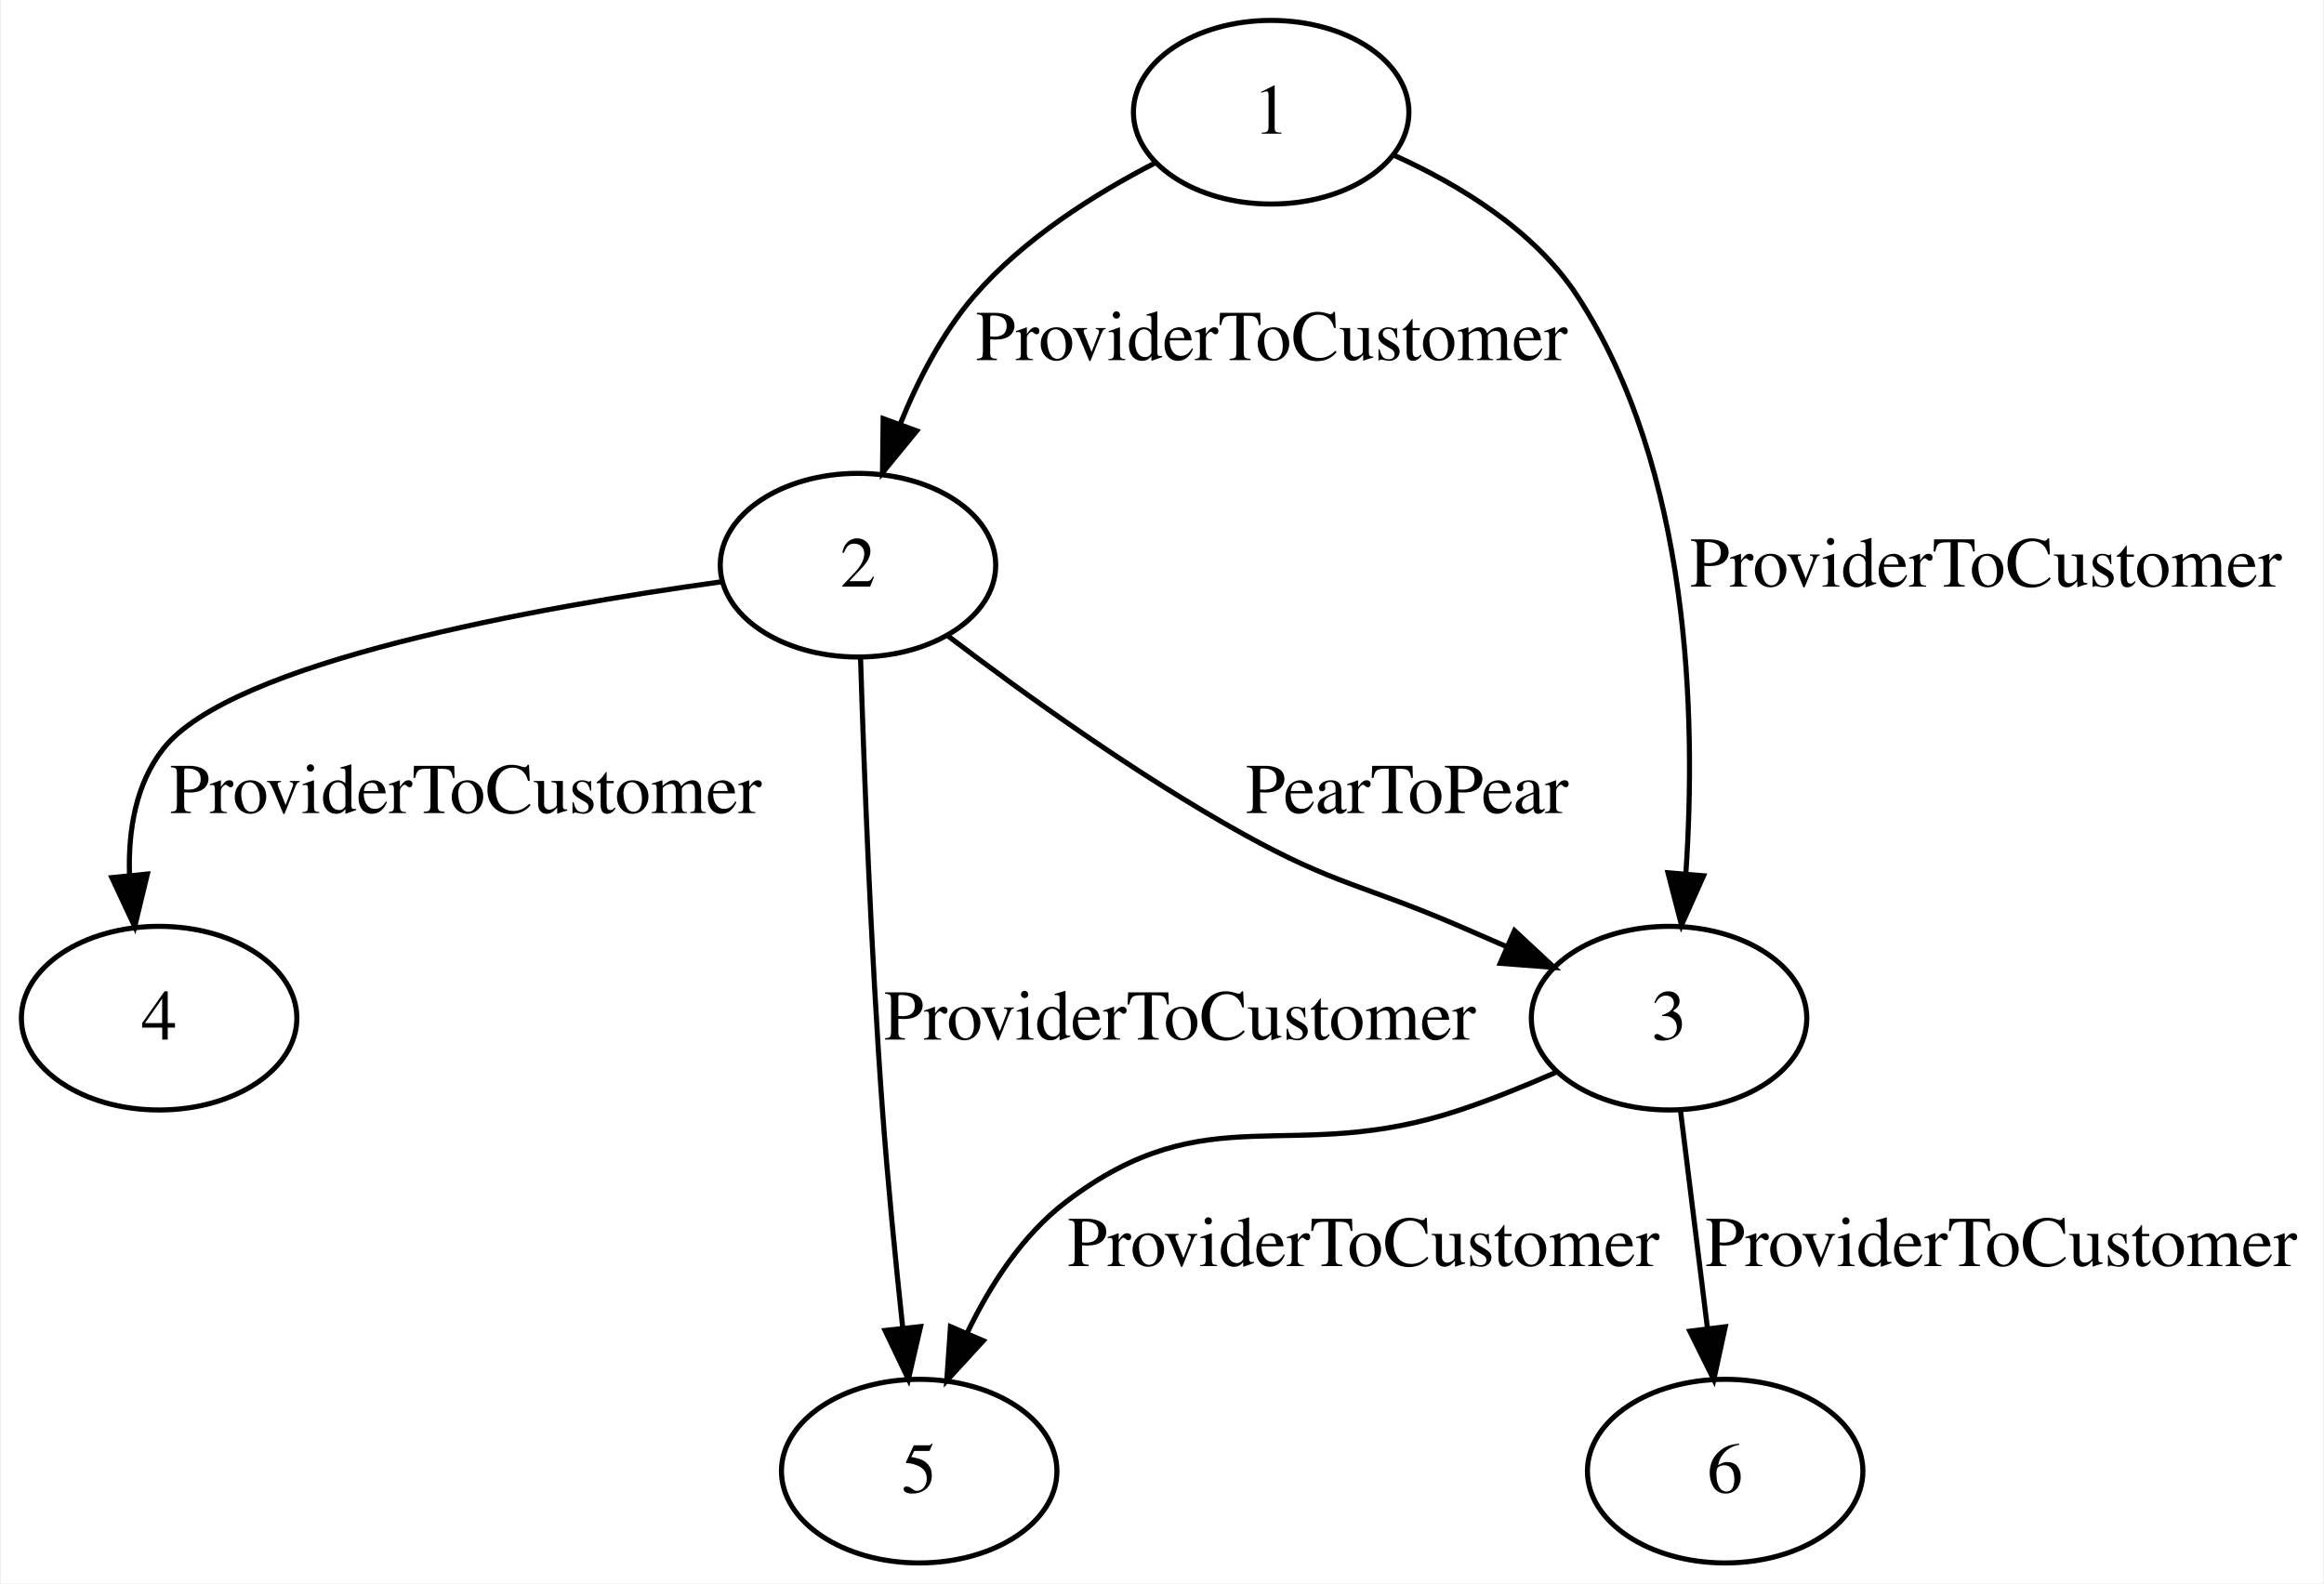
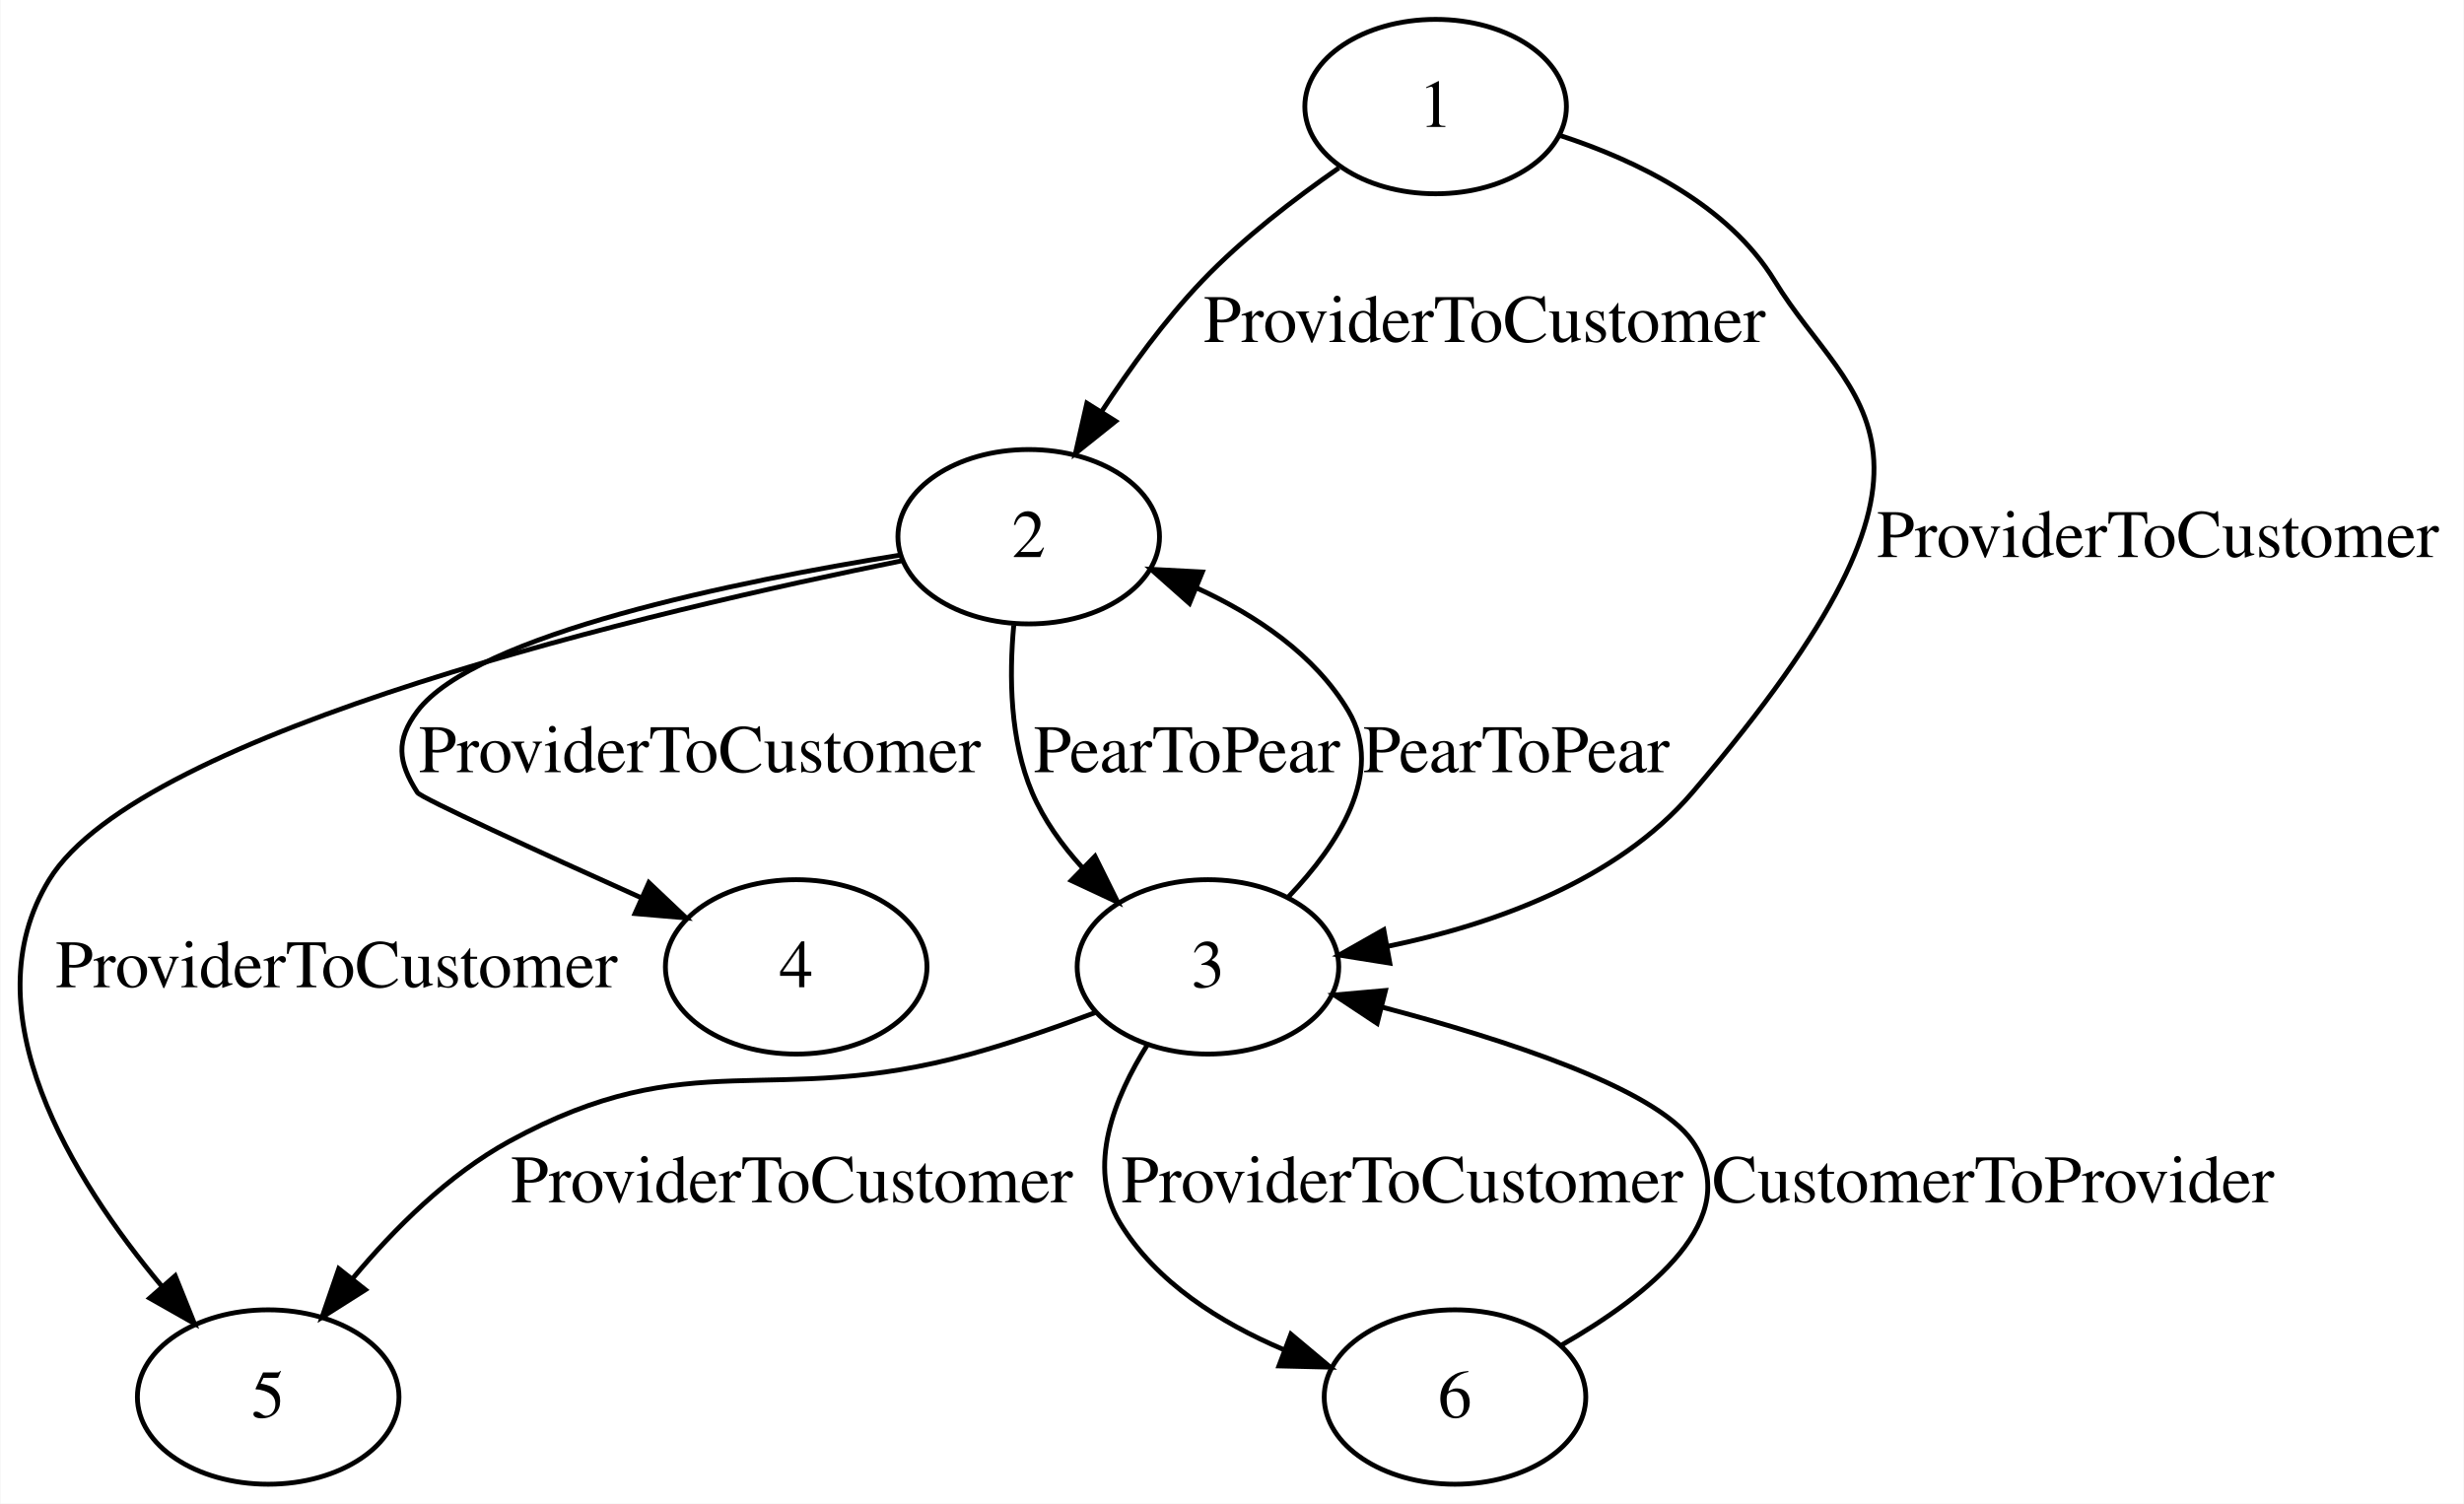
- <svg xmlns="http://www.w3.org/2000/svg" width="455pt" height="310pt" viewBox="0.00 0.00 455.20 310.40">
+ <svg xmlns="http://www.w3.org/2000/svg" width="508pt" height="310pt" viewBox="0.00 0.00 508.47 310.40">
  <g id="graph0" class="graph" transform="scale(1 1) rotate(0) translate(4 306.4)">
-     <polygon fill="#ffffff" stroke="transparent" points="-4,4 -4,-306.4 451.199,-306.4 451.199,4 -4,4" />
+     <polygon fill="#ffffff" stroke="transparent" points="-4,4 -4,-306.4 504.469,-306.4 504.469,4 -4,4" />
    <g id="node1" class="node">
-       <ellipse fill="none" stroke="#000000" cx="176" cy="-18" rx="27" ry="18" />
-       <text text-anchor="middle" x="176" y="-13.8" font-family="Times,serif" font-size="14.00" fill="#000000">5</text>
+       <ellipse fill="none" stroke="#000000" cx="51.27" cy="-18" rx="27" ry="18" />
+       <text text-anchor="middle" x="51.27" y="-13.8" font-family="Times,serif" font-size="14.00" fill="#000000">5</text>
    </g>
    <g id="node2" class="node">
-       <ellipse fill="none" stroke="#000000" cx="164" cy="-195.6" rx="27" ry="18" />
-       <text text-anchor="middle" x="164" y="-191.4" font-family="Times,serif" font-size="14.00" fill="#000000">2</text>
+       <ellipse fill="none" stroke="#000000" cx="208.27" cy="-195.6" rx="27" ry="18" />
+       <text text-anchor="middle" x="208.27" y="-191.4" font-family="Times,serif" font-size="14.00" fill="#000000">2</text>
    </g>
    <g id="edge4" class="edge">
-       <path fill="none" stroke="#000000" d="M164.504,-177.44C165.167,-156.175 166.523,-119.898 168.801,-88.8 169.83,-74.745 171.372,-59.16 172.764,-46.197" />
-       <polygon fill="#000000" stroke="#000000" points="176.27,-46.34 173.885,-36.017 169.312,-45.575 176.27,-46.34" />
-       <text text-anchor="middle" x="227.1" y="-102.6" font-family="Times,serif" font-size="14.00" fill="#000000">ProviderToCustomer</text>
+       <path fill="none" stroke="#000000" d="M182.139,-190.646C131.865,-180.49 24.961,-155.646 6.071,-124.8 -10.598,-97.58 10.711,-63.117 29.354,-40.819" />
+       <polygon fill="#000000" stroke="#000000" points="32.077,-43.022 36.027,-33.191 26.808,-38.413 32.077,-43.022" />
+       <text text-anchor="middle" x="65.37" y="-102.6" font-family="Times,serif" font-size="14.00" fill="#000000">ProviderToCustomer</text>
    </g>
    <g id="node3" class="node">
-       <ellipse fill="none" stroke="#000000" cx="323" cy="-106.8" rx="27" ry="18" />
-       <text text-anchor="middle" x="323" y="-102.6" font-family="Times,serif" font-size="14.00" fill="#000000">3</text>
+       <ellipse fill="none" stroke="#000000" cx="160.27" cy="-106.8" rx="27" ry="18" />
+       <text text-anchor="middle" x="160.27" y="-102.6" font-family="Times,serif" font-size="14.00" fill="#000000">4</text>
+     </g>
+     <g id="edge3" class="edge">
+       <path fill="none" stroke="#000000" d="M181.683,-191.802C148.332,-186.43 94.045,-175.468 82.071,-159.6 77.573,-153.64 78.044,-149.088 82.071,-142.8 82.791,-141.676 107.06,-130.596 128.37,-121.021" />
+       <polygon fill="#000000" stroke="#000000" points="129.857,-124.19 137.551,-116.907 126.994,-117.803 129.857,-124.19" />
+       <text text-anchor="middle" x="140.37" y="-147" font-family="Times,serif" font-size="14.00" fill="#000000">ProviderToCustomer</text>
+     </g>
+     <g id="node6" class="node">
+       <ellipse fill="none" stroke="#000000" cx="245.27" cy="-106.8" rx="27" ry="18" />
+       <text text-anchor="middle" x="245.27" y="-102.6" font-family="Times,serif" font-size="14.00" fill="#000000">3</text>
    </g>
    <g id="edge5" class="edge">
-       <path fill="none" stroke="#000000" d="M181.673,-181.7C196.597,-170.355 218.815,-154.365 239.703,-142.8 257.576,-132.904 263.247,-132.906 282,-124.8 284.997,-123.504 288.114,-122.15 291.231,-120.79" />
-       <polygon fill="#000000" stroke="#000000" points="292.706,-123.965 300.463,-116.749 289.899,-117.552 292.706,-123.965" />
-       <text text-anchor="middle" x="271.649" y="-147" font-family="Times,serif" font-size="14.00" fill="#000000">PearToPear</text>
+       <path fill="none" stroke="#000000" d="M205.183,-177.301C204.213,-166.802 204.388,-153.602 208.973,-142.8 211.372,-137.147 215.126,-131.921 219.327,-127.302" />
+       <polygon fill="#000000" stroke="#000000" points="221.953,-129.63 226.658,-120.137 217.06,-124.624 221.953,-129.63" />
+       <text text-anchor="middle" x="240.919" y="-147" font-family="Times,serif" font-size="14.00" fill="#000000">PearToPear</text>
    </g>
    <g id="node4" class="node">
-       <ellipse fill="none" stroke="#000000" cx="27" cy="-106.8" rx="27" ry="18" />
-       <text text-anchor="middle" x="27" y="-102.6" font-family="Times,serif" font-size="14.00" fill="#000000">4</text>
+       <ellipse fill="none" stroke="#000000" cx="296.27" cy="-18" rx="27" ry="18" />
+       <text text-anchor="middle" x="296.27" y="-13.8" font-family="Times,serif" font-size="14.00" fill="#000000">6</text>
    </g>
-     <g id="edge3" class="edge">
-       <path fill="none" stroke="#000000" d="M137.207,-192.344C101.48,-187.392 41.174,-176.697 27.801,-159.6 22.42,-152.721 20.933,-143.65 21.187,-134.971" />
-       <polygon fill="#000000" stroke="#000000" points="24.696,-135.053 22.215,-124.752 17.732,-134.351 24.696,-135.053" />
-       <text text-anchor="middle" x="87.1" y="-147" font-family="Times,serif" font-size="14.00" fill="#000000">ProviderToCustomer</text>
+     <g id="edge9" class="edge">
+       <path fill="none" stroke="#000000" d="M318.338,-28.765C336.102,-38.93 356.416,-54.941 345.27,-70.8 337.59,-81.728 306.612,-91.81 281.145,-98.507" />
+       <polygon fill="#000000" stroke="#000000" points="280.194,-95.138 271.362,-100.99 281.916,-101.923 280.194,-95.138" />
+       <text text-anchor="middle" x="407.37" y="-58.2" font-family="Times,serif" font-size="14.00" fill="#000000">CustomerToProvider</text>
+     </g>
+     <g id="node5" class="node">
+       <ellipse fill="none" stroke="#000000" cx="292.27" cy="-284.4" rx="27" ry="18" />
+       <text text-anchor="middle" x="292.27" y="-280.2" font-family="Times,serif" font-size="14.00" fill="#000000">1</text>
+     </g>
+     <g id="edge1" class="edge">
+       <path fill="none" stroke="#000000" d="M272.3,-271.736C263.121,-265.373 252.44,-257.16 244.071,-248.4 236.382,-240.352 229.213,-230.485 223.34,-221.469" />
+       <polygon fill="#000000" stroke="#000000" points="226.205,-219.448 217.928,-212.834 220.273,-223.166 226.205,-219.448" />
+       <text text-anchor="middle" x="302.37" y="-235.8" font-family="Times,serif" font-size="14.00" fill="#000000">ProviderToCustomer</text>
+     </g>
+     <g id="edge2" class="edge">
+       <path fill="none" stroke="#000000" d="M317.962,-278.43C333.72,-273.298 352.661,-264.148 362.27,-248.4 378.097,-222.464 406.372,-214.292 345.27,-142.8 329.611,-124.477 303.896,-115.48 282.464,-111.062" />
+       <polygon fill="#000000" stroke="#000000" points="282.813,-107.569 272.351,-109.24 281.572,-114.458 282.813,-107.569" />
+       <text text-anchor="middle" x="441.37" y="-191.4" font-family="Times,serif" font-size="14.00" fill="#000000">ProviderToCustomer</text>
+     </g>
+     <g id="edge7" class="edge">
+       <path fill="none" stroke="#000000" d="M222.098,-97.396C214.019,-94.356 204.831,-91.164 196.27,-88.8 154.764,-77.337 138.845,-91.472 101.071,-70.8 88.511,-63.926 77.29,-52.753 68.693,-42.45" />
+       <polygon fill="#000000" stroke="#000000" points="71.334,-40.147 62.386,-34.474 65.843,-44.489 71.334,-40.147" />
+       <text text-anchor="middle" x="159.37" y="-58.2" font-family="Times,serif" font-size="14.00" fill="#000000">ProviderToCustomer</text>
    </g>
    <g id="edge6" class="edge">
-       <path fill="none" stroke="#000000" d="M300.736,-96.135C294.74,-93.51 288.196,-90.863 282,-88.8 248.573,-77.671 232.842,-92.129 204.801,-70.8 196.289,-64.326 189.978,-54.58 185.469,-45.218" />
-       <polygon fill="#000000" stroke="#000000" points="188.567,-43.561 181.406,-35.752 182.134,-46.322 188.567,-43.561" />
-       <text text-anchor="middle" x="263.1" y="-58.2" font-family="Times,serif" font-size="14.00" fill="#000000">ProviderToCustomer</text>
+       <path fill="none" stroke="#000000" d="M261.911,-121.289C272.099,-131.981 281.851,-146.83 274.27,-159.6 267.331,-171.29 255.113,-179.427 243.06,-184.967" />
+       <polygon fill="#000000" stroke="#000000" points="241.459,-181.84 233.534,-188.871 244.114,-188.317 241.459,-181.84" />
+       <text text-anchor="middle" x="308.919" y="-147" font-family="Times,serif" font-size="14.00" fill="#000000">PearToPear</text>
    </g>
-     <g id="node5" class="node">
-       <ellipse fill="none" stroke="#000000" cx="334" cy="-18" rx="27" ry="18" />
-       <text text-anchor="middle" x="334" y="-13.8" font-family="Times,serif" font-size="14.00" fill="#000000">6</text>
-     </g>
-     <g id="edge7" class="edge">
-       <path fill="none" stroke="#000000" d="M325.226,-88.83C326.747,-76.553 328.793,-60.037 330.526,-46.042" />
-       <polygon fill="#000000" stroke="#000000" points="334.021,-46.298 331.777,-35.943 327.074,-45.437 334.021,-46.298" />
-       <text text-anchor="middle" x="388.1" y="-58.2" font-family="Times,serif" font-size="14.00" fill="#000000">ProviderToCustomer</text>
-     </g>
-     <g id="node6" class="node">
-       <ellipse fill="none" stroke="#000000" cx="245" cy="-284.4" rx="27" ry="18" />
-       <text text-anchor="middle" x="245" y="-280.2" font-family="Times,serif" font-size="14.00" fill="#000000">1</text>
-     </g>
-     <g id="edge1" class="edge">
-       <path fill="none" stroke="#000000" d="M222.216,-274.45C210.384,-268.346 196.429,-259.551 186.801,-248.4 180.542,-241.152 175.773,-231.924 172.256,-223.217" />
-       <polygon fill="#000000" stroke="#000000" points="175.515,-221.939 168.804,-213.741 168.938,-224.335 175.515,-221.939" />
-       <text text-anchor="middle" x="245.1" y="-235.8" font-family="Times,serif" font-size="14.00" fill="#000000">ProviderToCustomer</text>
-     </g>
-     <g id="edge2" class="edge">
-       <path fill="none" stroke="#000000" d="M268.927,-276.03C281.733,-270.279 296.566,-261.318 305,-248.4 327.201,-214.396 328.355,-165.902 326.31,-135.404" />
-       <polygon fill="#000000" stroke="#000000" points="329.765,-134.716 325.445,-125.042 322.789,-135.298 329.765,-134.716" />
-       <text text-anchor="middle" x="385.1" y="-191.4" font-family="Times,serif" font-size="14.00" fill="#000000">ProviderToCustomer</text>
+     <g id="edge8" class="edge">
+       <path fill="none" stroke="#000000" d="M232.81,-90.778C225.959,-79.888 220.128,-65.438 227.071,-54 234.575,-41.638 247.858,-33.326 260.794,-27.835" />
+       <polygon fill="#000000" stroke="#000000" points="262.397,-30.971 270.517,-24.166 259.925,-24.422 262.397,-30.971" />
+       <text text-anchor="middle" x="285.37" y="-58.2" font-family="Times,serif" font-size="14.00" fill="#000000">ProviderToCustomer</text>
    </g>
  </g>
</svg>
